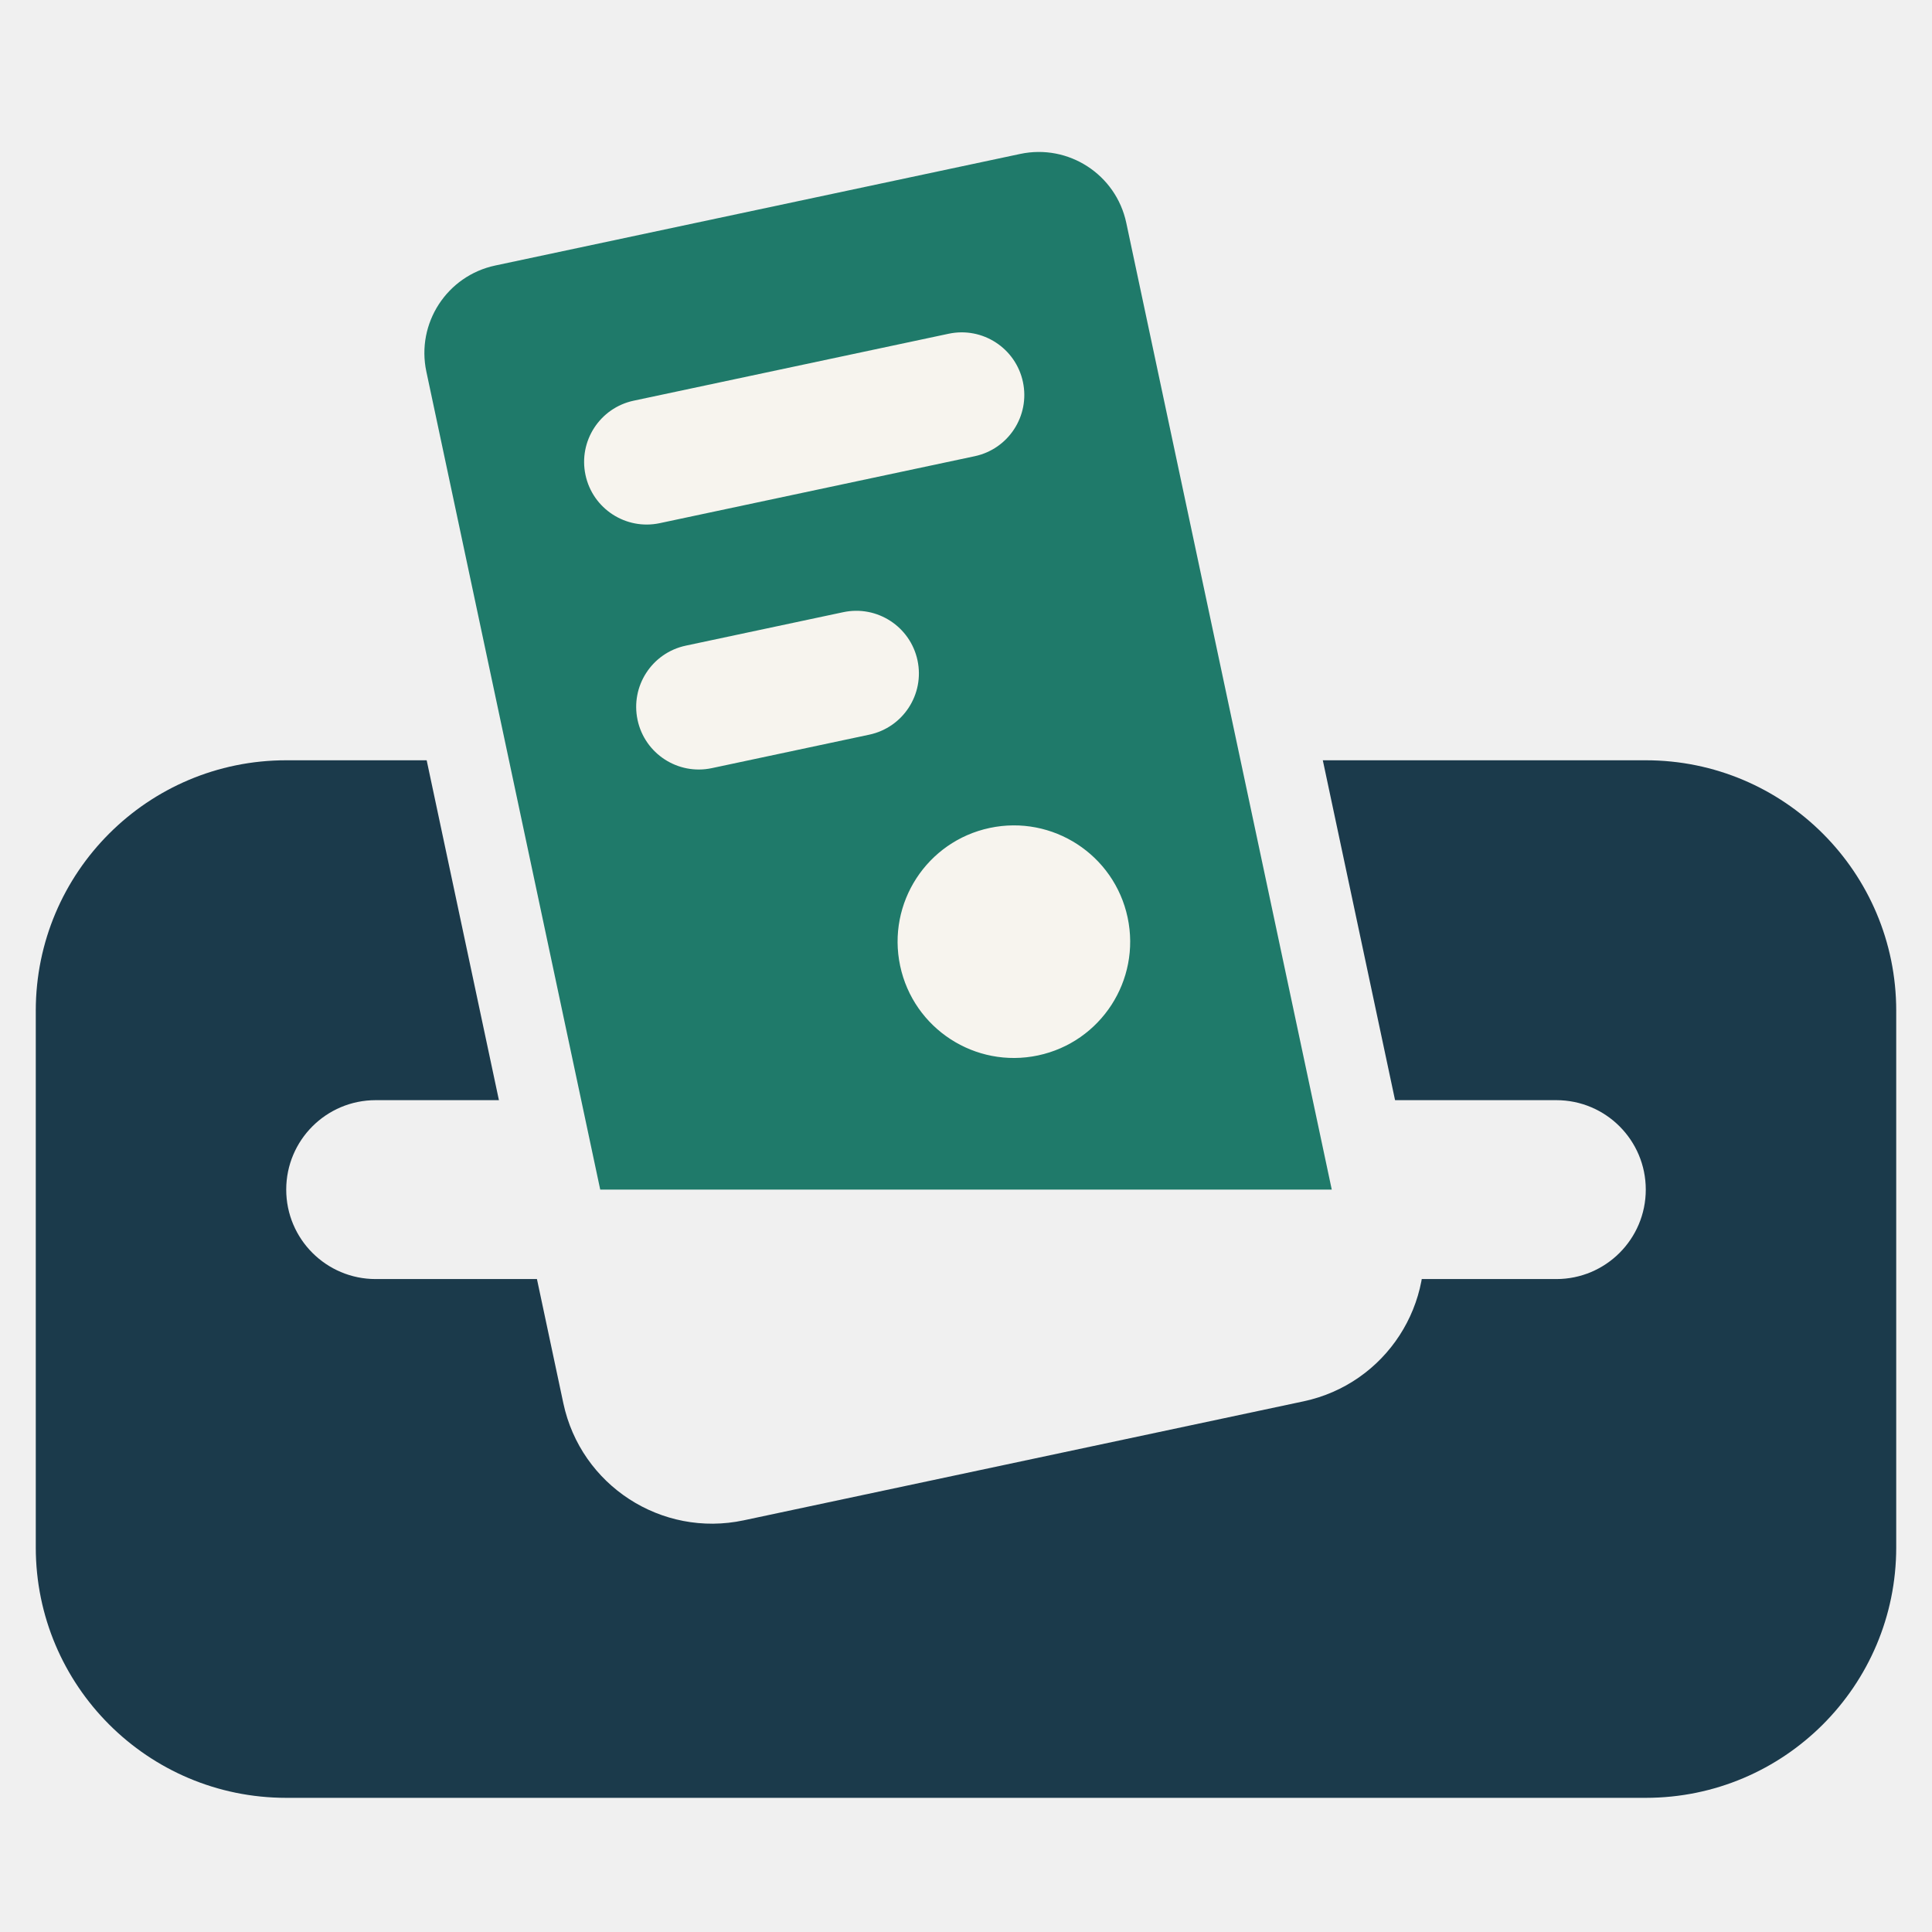
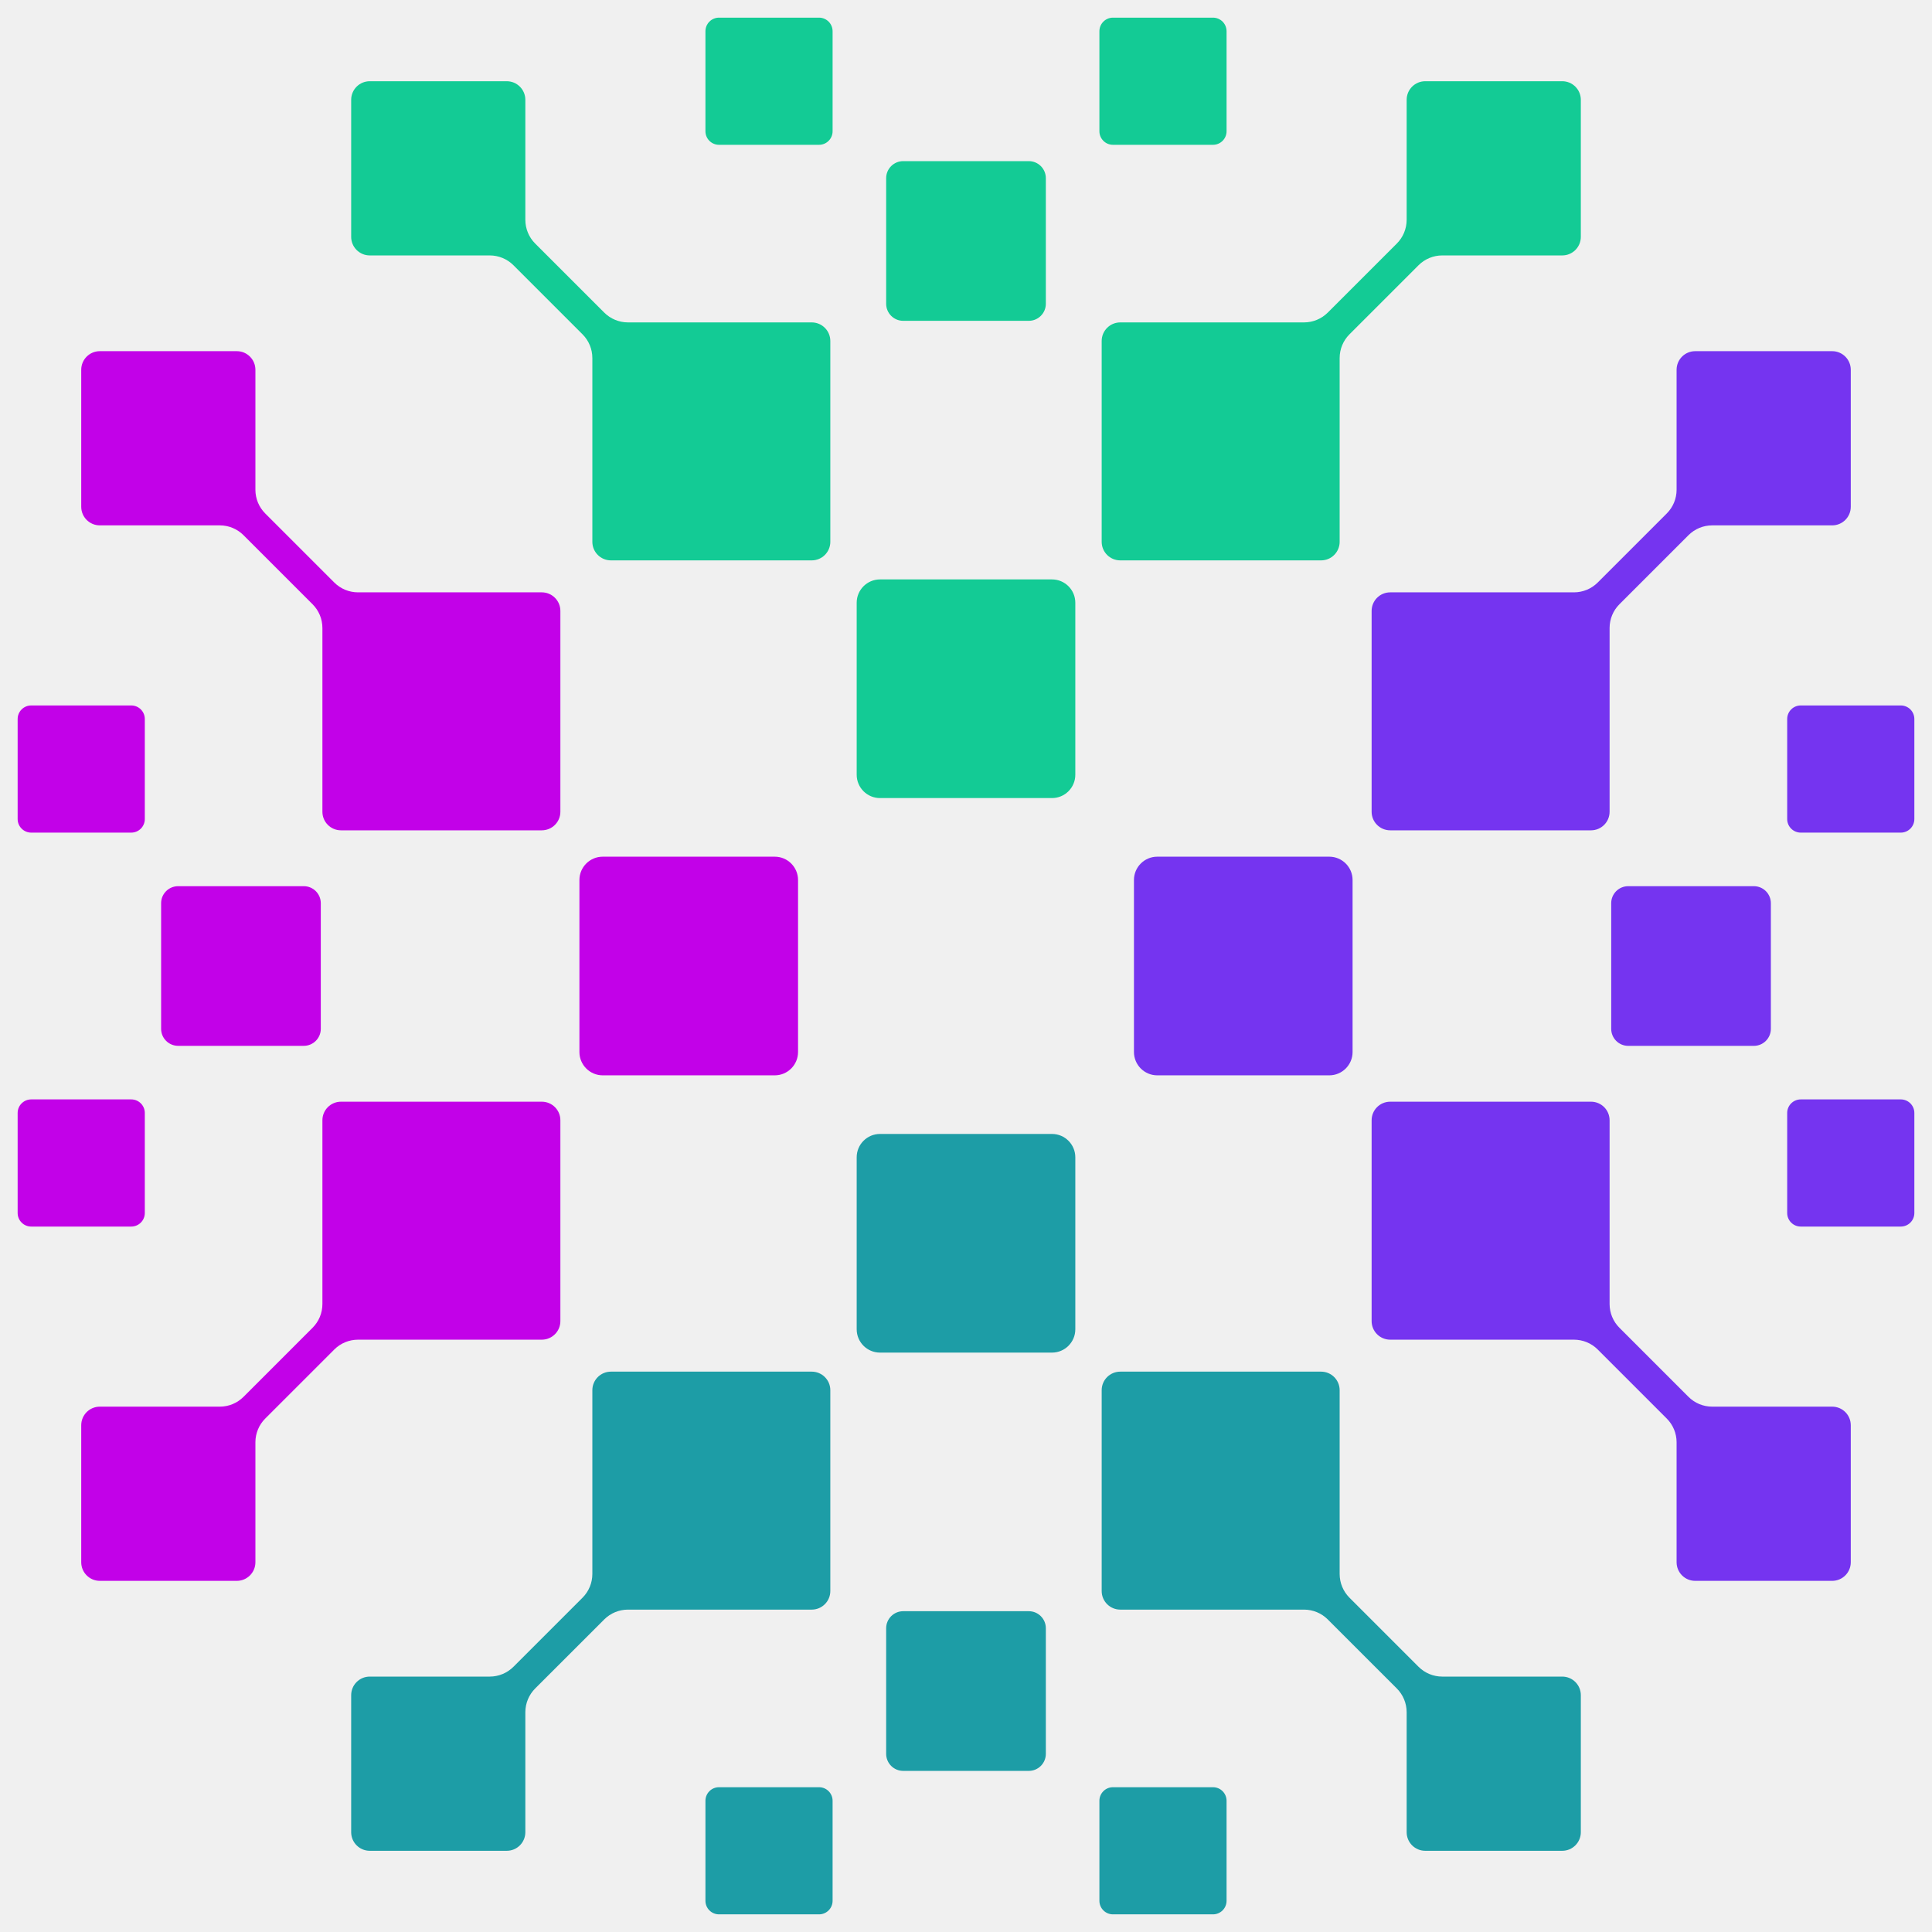
- <svg xmlns="http://www.w3.org/2000/svg" viewBox="5 7.75 54 54" width="128" height="128" role="img" aria-label="userdata.cloud">
-   <defs>
-     <mask id="gap" maskUnits="userSpaceOnUse" x="0" y="0" width="64" height="64">
-       <rect width="64" height="64" fill="#fff" />
-       <rect x="-12.25" y="-30.25" width="24.5" height="38" rx="4.25" transform="translate(32 41) rotate(-12)" fill="#000" />
-     </mask>
-     <clipPath id="above-slit">
-       <rect x="0" y="0" width="64" height="41" />
-     </clipPath>
-   </defs>
-   <path fill="#1B3A4B" fill-rule="evenodd" mask="url(#gap)" d="M13 29H51A7 7 0 0 1 58 36V51A7 7 0 0 1 51 58H13A7 7 0 0 1 6 51V36A7 7 0 0 1 13 29Z M15.5 38.5H48.5A2.5 2.5 0 0 1 48.5 43.5H15.5A2.5 2.5 0 0 1 15.5 38.5Z" />
-   <g clip-path="url(#above-slit)">
-     <g transform="translate(32 41) rotate(-12)">
-       <rect x="-10" y="-28" width="20" height="34" rx="2.5" fill="#1F7A6A" />
-       <g fill="#F7F4EE">
-         <rect x="-6.25" y="-23.5" width="12.5" height="3.5" rx="1.75" />
-         <rect x="-6.25" y="-16.5" width="8" height="3.5" rx="1.75" />
-         <circle cx="2.75" cy="-6.5" r="3.25" />
-       </g>
-     </g>
-   </g>
+ <svg xmlns="http://www.w3.org/2000/svg" viewBox="612.13 463.26 875.74 875.74" role="img" aria-hidden="true">
+   <path fill="#13cb95" d="M 980.07 609.4 L 896.76 609.4 C 892.74 609.4 888.87 607.8 886.02 604.95 L 854.71 573.65 C 851.86 570.8 850.26 566.93 850.26 562.9 L 850.26 508.51 C 850.26 503.86 846.49 500.08 841.84 500.08 L 779.73 500.08 C 775.08 500.08 771.31 503.86 771.31 508.51 L 771.31 570.61 C 771.31 575.27 775.08 579.04 779.73 579.04 L 834.12 579.04 C 838.15 579.04 842.02 580.64 844.87 583.49 L 876.18 614.8 C 879.03 617.65 880.63 621.51 880.63 625.54 L 880.63 708.85 C 880.63 713.5 884.4 717.27 889.05 717.27 L 980.07 717.27 C 984.73 717.27 988.5 713.5 988.5 708.85 L 988.5 617.83 C 988.5 613.18 984.73 609.4 980.07 609.4 Z" />
+   <path fill="#13cb95" d="M 1119.93 609.4 L 1203.23 609.4 C 1207.26 609.4 1211.13 607.8 1213.98 604.95 L 1245.29 573.65 C 1248.14 570.8 1249.74 566.93 1249.74 562.9 L 1249.74 508.51 C 1249.74 503.86 1253.51 500.08 1258.16 500.08 L 1320.27 500.08 C 1324.92 500.08 1328.69 503.86 1328.69 508.51 L 1328.69 570.61 C 1328.69 575.27 1324.92 579.04 1320.27 579.04 L 1265.88 579.04 C 1261.85 579.04 1257.98 580.64 1255.13 583.49 L 1223.82 614.8 C 1220.97 617.65 1219.37 621.51 1219.37 625.54 L 1219.37 708.85 C 1219.37 713.5 1215.6 717.27 1210.95 717.27 L 1119.93 717.27 C 1115.27 717.27 1111.5 713.5 1111.5 708.85 L 1111.5 617.83 C 1111.5 613.18 1115.27 609.4 1119.93 609.4 Z" />
+   <path fill="#13cb95" d="M 1099.55 814.43 L 1099.55 736.48 C 1099.55 730.64 1094.82 725.9 1088.98 725.9 L 1011.02 725.9 C 1005.18 725.9 1000.45 730.64 1000.45 736.48 L 1000.45 814.43 C 1000.45 820.27 1005.18 825.01 1011.02 825.01 L 1088.98 825.01 C 1094.82 825.01 1099.55 820.27 1099.55 814.43 Z" />
+   <path fill="#13cb95" d="M 1086.19 600.96 L 1086.19 544.02 C 1086.19 539.76 1082.73 536.3 1078.47 536.3 L 1021.53 536.3 C 1017.27 536.3 1013.81 539.76 1013.81 544.02 L 1013.81 600.96 C 1013.81 605.22 1017.27 608.68 1021.53 608.68 L 1078.47 608.68 C 1082.73 608.68 1086.19 605.22 1086.19 600.96 Z" />
+   <path fill="#13cb95" d="M 983.38 471.26 L 938.04 471.26 C 934.65 471.26 931.89 474.02 931.89 477.42 L 931.89 522.75 C 931.89 526.15 934.65 528.9 938.04 528.9 L 983.38 528.9 C 986.78 528.9 989.53 526.15 989.53 522.75 L 989.53 477.42 C 989.53 474.02 986.78 471.26 983.38 471.26 Z" />
+   <path fill="#13cb95" d="M 1161.96 471.26 L 1116.62 471.26 C 1113.22 471.26 1110.47 474.02 1110.47 477.42 L 1110.47 522.75 C 1110.47 526.15 1113.22 528.9 1116.62 528.9 L 1161.96 528.9 C 1165.35 528.9 1168.11 526.15 1168.11 522.75 L 1168.11 477.42 C 1168.11 474.02 1165.35 471.26 1161.96 471.26 Z" />
+   <path fill="#1d9da6" d="M 1119.93 1192.87 L 1203.23 1192.87 C 1207.26 1192.87 1211.13 1194.47 1213.98 1197.32 L 1245.29 1228.62 C 1248.14 1231.47 1249.74 1235.34 1249.74 1239.37 L 1249.74 1293.76 C 1249.74 1298.41 1253.51 1302.19 1258.16 1302.19 L 1320.27 1302.19 C 1324.92 1302.19 1328.69 1298.41 1328.69 1293.76 L 1328.69 1231.66 C 1328.69 1227 1324.92 1223.23 1320.27 1223.23 L 1265.88 1223.23 C 1261.85 1223.23 1257.98 1221.63 1255.13 1218.78 L 1223.82 1187.47 C 1220.97 1184.62 1219.37 1180.76 1219.37 1176.73 L 1219.37 1093.42 C 1219.37 1088.77 1215.6 1085 1210.95 1085 L 1119.93 1085 C 1115.27 1085 1111.5 1088.77 1111.5 1093.42 L 1111.5 1184.44 C 1111.5 1189.09 1115.27 1192.87 1119.93 1192.87 Z" />
+   <path fill="#1d9da6" d="M 980.07 1192.87 L 896.76 1192.87 C 892.74 1192.87 888.87 1194.47 886.02 1197.32 L 854.71 1228.62 C 851.86 1231.47 850.26 1235.34 850.26 1239.37 L 850.26 1293.76 C 850.26 1298.41 846.49 1302.19 841.84 1302.19 L 779.73 1302.19 C 775.08 1302.19 771.31 1298.41 771.31 1293.76 L 771.31 1231.66 C 771.31 1227 775.08 1223.23 779.73 1223.23 L 834.12 1223.23 C 838.15 1223.23 842.02 1221.63 844.87 1218.78 L 876.18 1187.47 C 879.03 1184.62 880.63 1180.76 880.63 1176.73 L 880.63 1093.42 C 880.63 1088.77 884.4 1085 889.05 1085 L 980.07 1085 C 984.73 1085 988.5 1088.77 988.5 1093.42 L 988.5 1184.44 C 988.5 1189.09 984.73 1192.87 980.07 1192.87 Z" />
+   <path fill="#1d9da6" d="M 1000.45 987.84 L 1000.45 1065.79 C 1000.45 1071.63 1005.18 1076.37 1011.02 1076.37 L 1088.98 1076.37 C 1094.82 1076.37 1099.55 1071.63 1099.55 1065.79 L 1099.55 987.84 C 1099.55 982 1094.82 977.26 1088.98 977.26 L 1011.02 977.26 C 1005.18 977.26 1000.45 982 1000.45 987.84 Z" />
+   <path fill="#1d9da6" d="M 1013.81 1201.31 L 1013.81 1258.25 C 1013.81 1262.51 1017.27 1265.97 1021.53 1265.97 L 1078.47 1265.97 C 1082.73 1265.97 1086.19 1262.51 1086.19 1258.25 L 1086.19 1201.31 C 1086.19 1197.05 1082.73 1193.59 1078.47 1193.59 L 1021.53 1193.59 C 1017.27 1193.59 1013.81 1197.05 1013.81 1201.31 Z" />
+   <path fill="#1d9da6" d="M 1116.62 1331 L 1161.96 1331 C 1165.35 1331 1168.11 1328.25 1168.11 1324.85 L 1168.11 1279.52 C 1168.11 1276.12 1165.35 1273.37 1161.96 1273.37 L 1116.62 1273.37 C 1113.22 1273.37 1110.47 1276.12 1110.47 1279.52 L 1110.47 1324.85 C 1110.47 1328.25 1113.22 1331 1116.62 1331 Z" />
+   <path fill="#1d9da6" d="M 938.04 1331 L 983.38 1331 C 986.78 1331 989.53 1328.25 989.53 1324.85 L 989.53 1279.52 C 989.53 1276.12 986.78 1273.37 983.38 1273.37 L 938.04 1273.37 C 934.65 1273.37 931.89 1276.12 931.89 1279.52 L 931.89 1324.85 C 931.89 1328.25 934.65 1331 938.04 1331 Z" />
+   <path fill="#c201e8" d="M 758.27 971.06 L 758.27 1054.37 C 758.27 1058.4 756.67 1062.26 753.82 1065.11 L 722.51 1096.42 C 719.66 1099.27 715.8 1100.87 711.77 1100.87 L 657.38 1100.87 C 652.72 1100.87 648.95 1104.64 648.95 1109.3 L 648.95 1171.4 C 648.95 1176.05 652.72 1179.83 657.38 1179.83 L 719.48 1179.83 C 724.13 1179.83 727.9 1176.05 727.9 1171.4 L 727.9 1117.01 C 727.9 1112.98 729.5 1109.12 732.35 1106.27 L 763.66 1074.96 C 766.51 1072.11 770.38 1070.51 774.41 1070.51 L 857.71 1070.51 C 862.37 1070.51 866.14 1066.74 866.14 1062.08 L 866.14 971.06 C 866.14 966.41 862.37 962.64 857.71 962.64 L 766.69 962.64 C 762.04 962.64 758.27 966.41 758.27 971.06 Z" />
+   <path fill="#c201e8" d="M 758.27 831.21 L 758.27 747.9 C 758.27 743.87 756.67 740.01 753.82 737.16 L 722.51 705.85 C 719.66 703 715.8 701.4 711.77 701.4 L 657.38 701.4 C 652.72 701.4 648.95 697.63 648.95 692.97 L 648.95 630.87 C 648.95 626.22 652.72 622.44 657.38 622.44 L 719.48 622.44 C 724.13 622.44 727.9 626.22 727.9 630.87 L 727.9 685.26 C 727.9 689.29 729.5 693.15 732.35 696 L 763.66 727.31 C 766.51 730.16 770.38 731.76 774.41 731.76 L 857.71 731.76 C 862.37 731.76 866.14 735.53 866.14 740.19 L 866.14 831.21 C 866.14 835.86 862.37 839.63 857.71 839.63 L 766.69 839.63 C 762.04 839.63 758.27 835.86 758.27 831.21 Z" />
+   <path fill="#c201e8" d="M 963.3 851.58 L 885.34 851.58 C 879.5 851.58 874.77 856.32 874.77 862.16 L 874.77 940.11 C 874.77 945.95 879.5 950.69 885.34 950.69 L 963.3 950.69 C 969.14 950.69 973.87 945.95 973.87 940.11 L 973.87 862.16 C 973.87 856.32 969.14 851.58 963.3 851.58 Z" />
+   <path fill="#c201e8" d="M 749.82 864.95 L 692.89 864.95 C 688.62 864.95 685.16 868.4 685.16 872.67 L 685.16 929.6 C 685.16 933.87 688.62 937.32 692.89 937.32 L 749.82 937.32 C 754.09 937.32 757.54 933.87 757.54 929.6 L 757.54 872.67 C 757.54 868.4 754.09 864.95 749.82 864.95 Z" />
+   <path fill="#c201e8" d="M 620.13 967.75 L 620.13 1013.09 C 620.13 1016.49 622.88 1019.24 626.28 1019.24 L 671.62 1019.24 C 675.02 1019.24 677.77 1016.49 677.77 1013.09 L 677.77 967.75 C 677.77 964.36 675.02 961.6 671.62 961.6 L 626.28 961.6 C 622.88 961.6 620.13 964.36 620.13 967.75 Z" />
+   <path fill="#c201e8" d="M 620.13 789.18 L 620.13 834.52 C 620.13 837.91 622.88 840.67 626.28 840.67 L 671.62 840.67 C 675.02 840.67 677.77 837.91 677.77 834.52 L 677.77 789.18 C 677.77 785.78 675.02 783.03 671.62 783.03 L 626.28 783.03 C 622.88 783.03 620.13 785.78 620.13 789.18 Z" />
+   <path fill="#7534f0" d="M 1341.73 831.21 L 1341.73 747.9 C 1341.73 743.87 1343.33 740.01 1346.18 737.16 L 1377.49 705.85 C 1380.34 703 1384.2 701.4 1388.23 701.4 L 1442.63 701.4 C 1447.28 701.4 1451.05 697.63 1451.05 692.97 L 1451.05 630.87 C 1451.05 626.22 1447.28 622.44 1442.63 622.44 L 1380.52 622.44 C 1375.87 622.44 1372.1 626.22 1372.1 630.87 L 1372.1 685.26 C 1372.1 689.29 1370.5 693.15 1367.65 696 L 1336.34 727.31 C 1333.49 730.16 1329.62 731.76 1325.59 731.76 L 1242.29 731.76 C 1237.63 731.76 1233.86 735.53 1233.86 740.19 L 1233.86 831.21 C 1233.86 835.86 1237.63 839.63 1242.29 839.63 L 1333.31 839.63 C 1337.96 839.63 1341.73 835.86 1341.73 831.21 Z" />
+   <path fill="#7534f0" d="M 1341.73 971.06 L 1341.73 1054.37 C 1341.73 1058.4 1343.33 1062.26 1346.18 1065.11 L 1377.49 1096.42 C 1380.34 1099.27 1384.2 1100.87 1388.23 1100.87 L 1442.63 1100.87 C 1447.28 1100.87 1451.05 1104.64 1451.05 1109.3 L 1451.05 1171.4 C 1451.05 1176.05 1447.28 1179.83 1442.63 1179.83 L 1380.52 1179.83 C 1375.87 1179.83 1372.1 1176.05 1372.1 1171.4 L 1372.1 1117.01 C 1372.1 1112.98 1370.5 1109.12 1367.65 1106.27 L 1336.34 1074.96 C 1333.49 1072.11 1329.62 1070.51 1325.59 1070.51 L 1242.29 1070.51 C 1237.63 1070.51 1233.86 1066.74 1233.86 1062.08 L 1233.86 971.06 C 1233.86 966.41 1237.63 962.64 1242.29 962.64 L 1333.31 962.64 C 1337.96 962.64 1341.73 966.41 1341.73 971.06 Z" />
+   <path fill="#7534f0" d="M 1136.7 950.69 L 1214.66 950.69 C 1220.5 950.69 1225.23 945.95 1225.23 940.11 L 1225.23 862.16 C 1225.23 856.32 1220.5 851.58 1214.66 851.58 L 1136.7 851.58 C 1130.86 851.58 1126.13 856.32 1126.13 862.16 L 1126.13 940.11 C 1126.13 945.95 1130.86 950.69 1136.7 950.69 Z" />
+   <path fill="#7534f0" d="M 1350.18 937.33 L 1407.11 937.33 C 1411.38 937.33 1414.83 933.87 1414.83 929.6 L 1414.83 872.67 C 1414.83 868.4 1411.38 864.95 1407.11 864.95 L 1350.18 864.95 C 1345.91 864.95 1342.46 868.4 1342.46 872.67 L 1342.46 929.6 C 1342.46 933.87 1345.91 937.33 1350.18 937.33 Z" />
+   <path fill="#7534f0" d="M 1479.87 834.52 L 1479.87 789.18 C 1479.87 785.78 1477.12 783.03 1473.72 783.03 L 1428.38 783.03 C 1424.98 783.03 1422.23 785.78 1422.23 789.18 L 1422.23 834.52 C 1422.23 837.91 1424.98 840.67 1428.38 840.67 L 1473.72 840.67 C 1477.12 840.67 1479.87 837.91 1479.87 834.52 Z" />
+   <path fill="#7534f0" d="M 1479.87 1013.09 L 1479.87 967.75 C 1479.87 964.36 1477.12 961.6 1473.72 961.6 L 1428.38 961.6 C 1424.98 961.6 1422.23 964.36 1422.23 967.75 L 1422.23 1013.09 C 1422.23 1016.49 1424.98 1019.24 1428.38 1019.24 L 1473.72 1019.24 C 1477.12 1019.24 1479.87 1016.49 1479.87 1013.09 Z" />
</svg>
